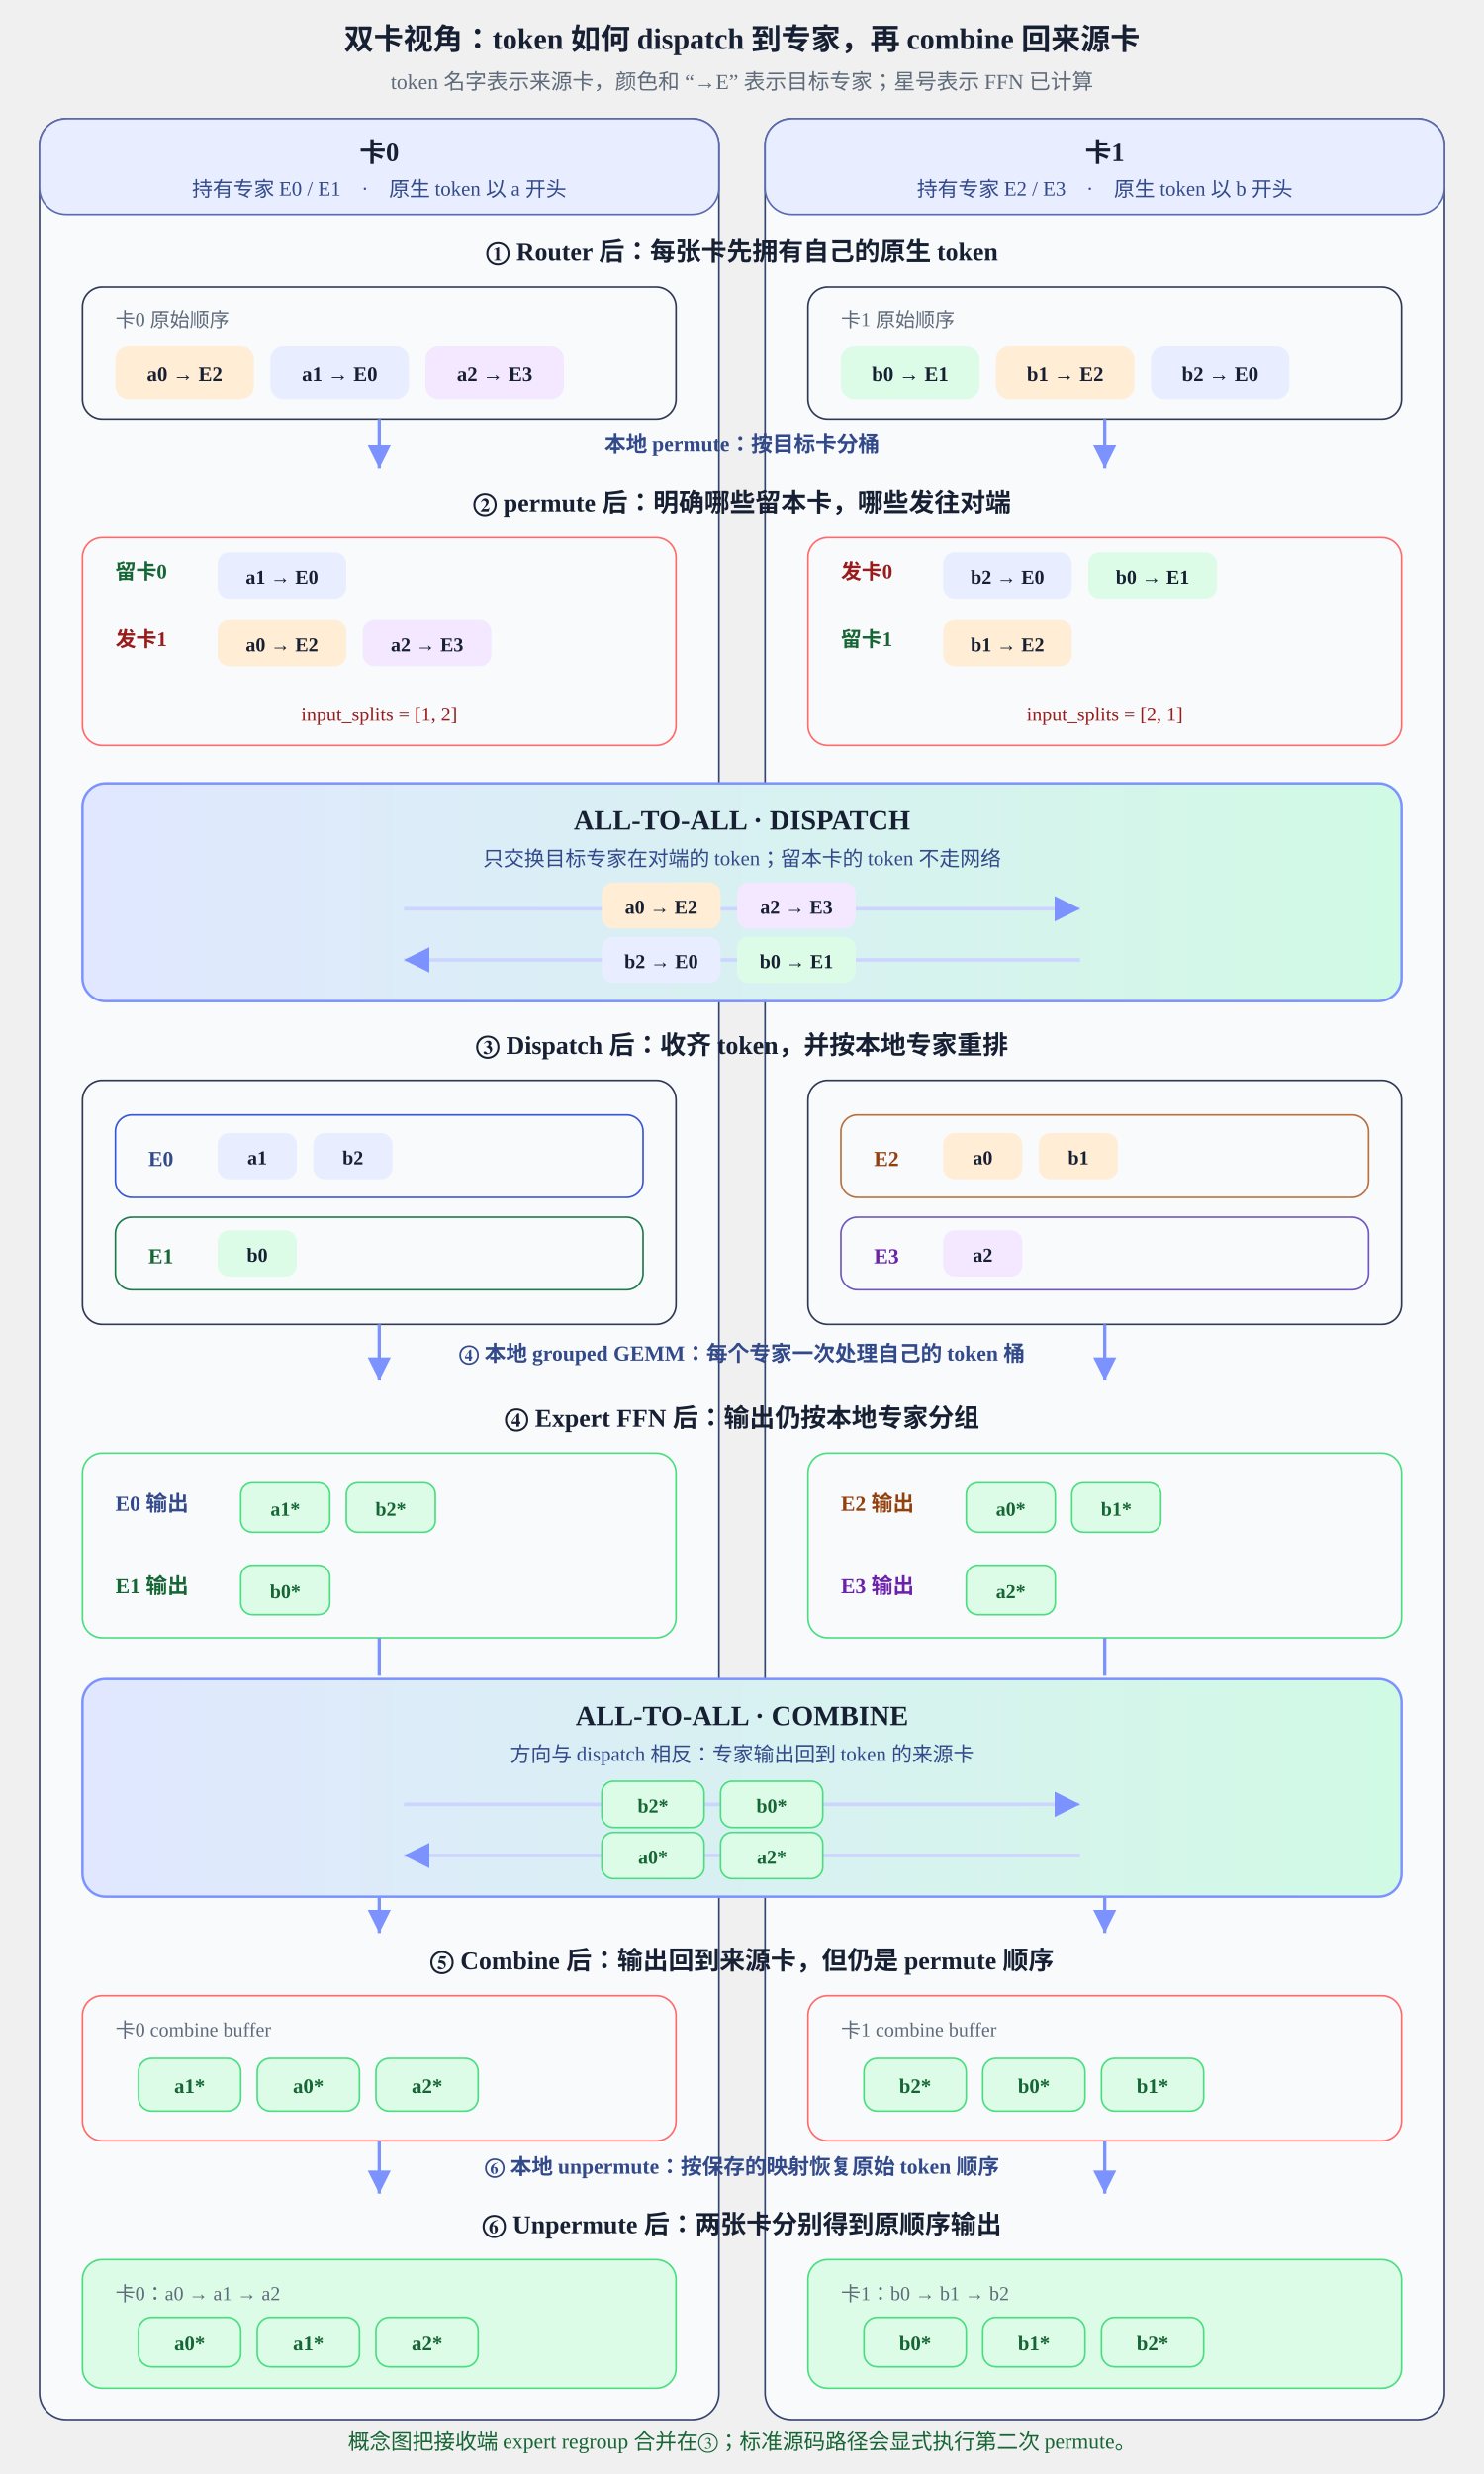
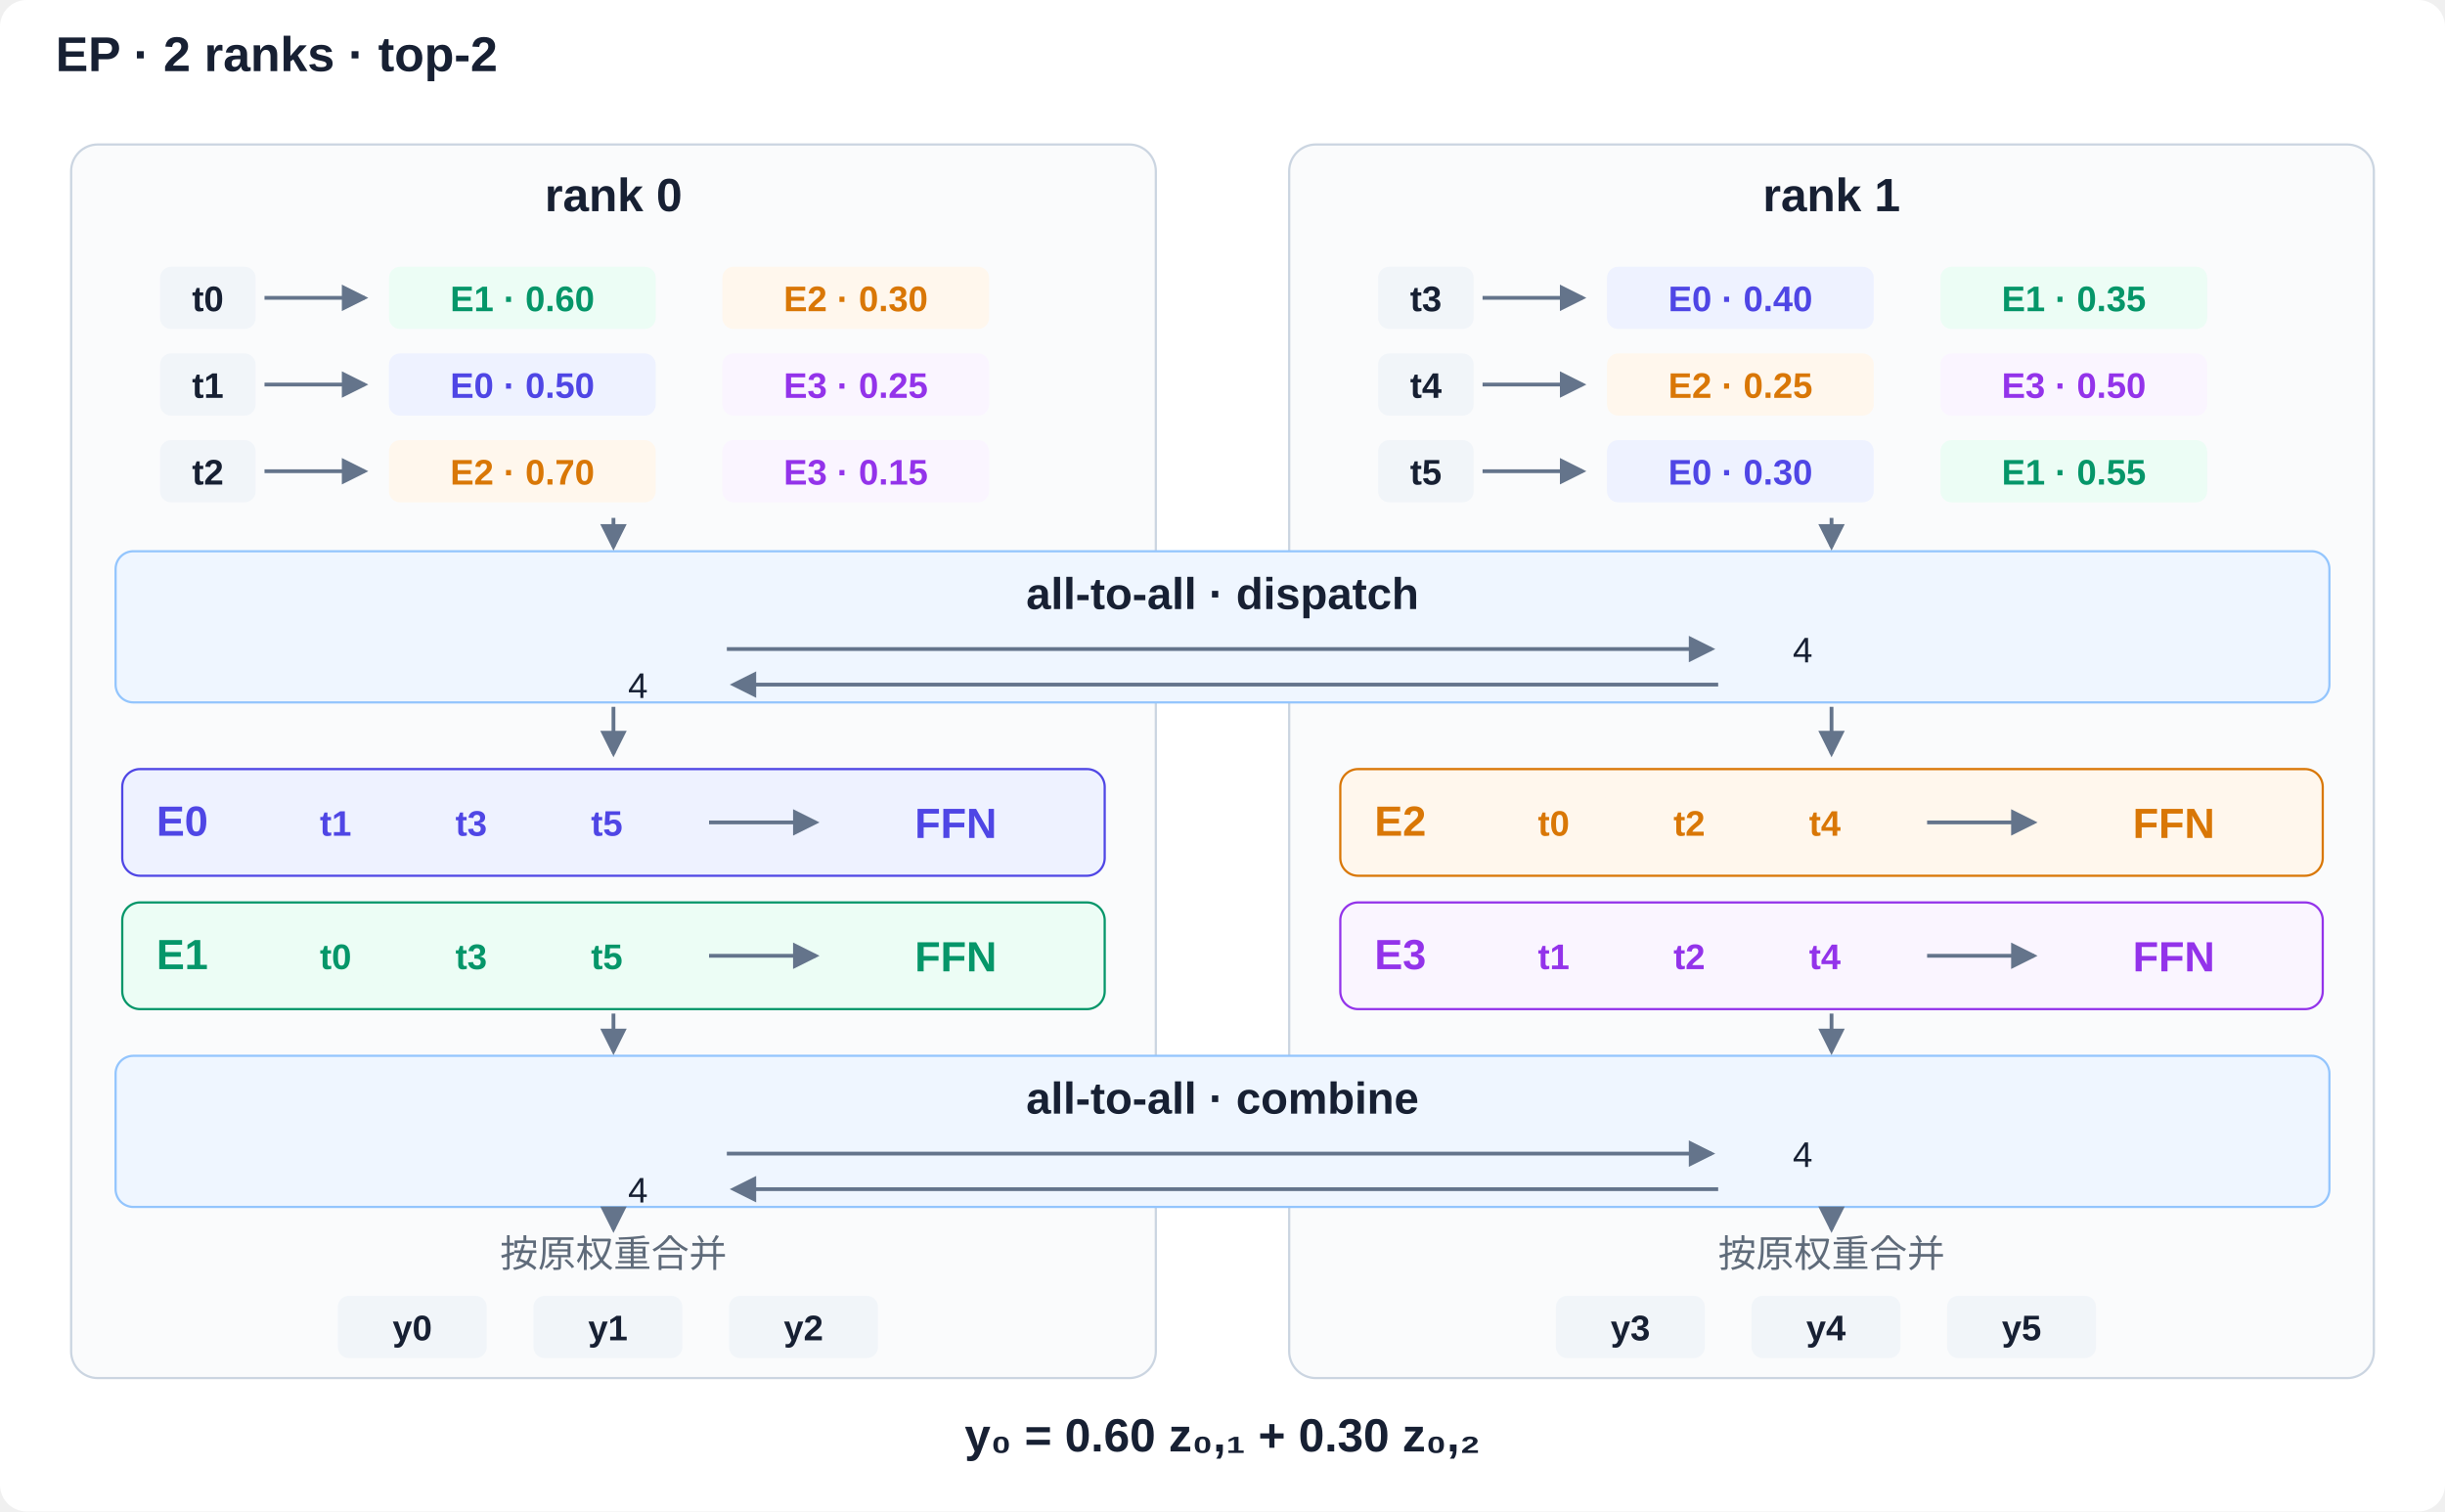
- <svg xmlns="http://www.w3.org/2000/svg" viewBox="0 0 900 1500" role="img" aria-label="双卡视角 EP 完整往返：卡0 与卡1 的 token 经 permute、all-to-all dispatch、专家 FFN、all-to-all combine 和 unpermute 后各自回到来源卡">
-   <style>
-   /* The book treats diagrams as daylight-mode figures in every site theme. */
-   [fill="#fff"],[fill="#ffffff"],[fill="#eaeefb"],[fill="#d7dbe4"],[fill="#eaf0ff"],[fill="#e6ebff"]{fill:#172033}
-   [fill="#9aa3b2"],[fill="#94a3b8"],[fill="#7c8499"]{fill:#5f6b7a}
-   [fill="#cdd5ff"],[fill="#aab6ff"],[fill="#c7cff5"],[fill="#dbe4ff"],[fill="#8b95c9"]{fill:#334a8a}
-   [fill="#bbf7d0"],[fill="#86efac"],[fill="#daffe9"],[fill="#eafff2"],[fill="#eafff2"],[fill="#d8ffe6"]{fill:#166534}
-   [fill="#fde68a"],[fill="#fbbf24"],[fill="#fcd34d"],[fill="#ffd9a8"],[fill="#ffcfaa"],[fill="#ffcf8a"]{fill:#92400e}
-   [fill="#fca5a5"],[fill="#ffb0b0"]{fill:#991b1b}
-   [fill="#c4b5fd"],[fill="#d8b4fe"]{fill:#6b21a8}
-   [fill="#ffb380"],[fill="#ffd0ad"],[fill="#ffddc2"],[fill="#ff9c63"]{fill:#9a3412}
-   rect[fill="#161922"],rect[fill="#1c2030"],rect[fill="#12151d"],rect[fill="#101320"],rect[fill="#141824"],rect[fill="#11151f"],rect[fill="#13161f"],rect[fill="#242938"],rect[fill="#20243a"],circle[fill="#161922"]{fill:#f8fafc}
-   rect[fill="#293b91"],rect[fill="#3a56d4"],rect[fill="#17213b"],rect[fill="#26336b"],rect[fill="#18203a"],rect[fill="#1b2246"],rect[fill="#202a4c"],rect[fill="#1a2340"],rect[fill="#24377e"],rect[fill="#1b3650"]{fill:#e8edff}
-   rect[fill="#12351f"],rect[fill="#1f7a4d"],rect[fill="#14251d"],rect[fill="#10251a"],rect[fill="#173d31"],rect[fill="#1e6443"],rect[fill="#20352f"]{fill:#dcfce7}
-   rect[fill="#b9703f"],rect[fill="#251e18"],rect[fill="#402d21"],rect[fill="#8a5a2e"]{fill:#ffedd5}
-   rect[fill="#6f57bd"],rect[fill="#211c28"],rect[fill="#2d2450"]{fill:#f3e8ff}
-   rect[fill="#4b5563"],rect[fill="#42595a"]{fill:#e2e8f0}
-   rect[fill="rgba(255,255,255,0.03)"],rect[fill="rgba(255,255,255,.025)"],rect[fill="rgba(255,255,255,0.02)"]{fill:rgba(15,23,42,.04)}
-   stop[stop-color="#293b91"]{stop-color:#e0e7ff}
-   stop[stop-color="#1f6f66"]{stop-color:#d1fae5}
-   [stroke="#2f3650"],[stroke="#2a2f3e"],[stroke="#333a52"]{stroke:#cbd5e1}
- </style>
+ <svg xmlns="http://www.w3.org/2000/svg" viewBox="0 0 1100 680" role="img" aria-labelledby="title desc">
  <defs>
-     <marker id="ep-arrow" markerWidth="10" markerHeight="10" refX="7" refY="3.5" orient="auto">
-       <path d="M0,0 L7,3.5 L0,7 Z" fill="#7c93ff" />
+     <marker id="arr" markerWidth="7" markerHeight="7" refX="6" refY="3.5" orient="auto">
+       <path d="M0 0L7 3.5L0 7" fill="#64748b" />
    </marker>
-     <linearGradient id="ep-comm" x1="0" x2="1">
-       <stop offset="0" stop-color="#293b91" />
-       <stop offset="1" stop-color="#1f6f66" />
-     </linearGradient>
  </defs>
-   <text x="450" y="30" fill="#eaeefb" font-size="18" font-weight="700" text-anchor="middle">双卡视角：token 如何 dispatch 到专家，再 combine 回来源卡</text>
-   <text x="450" y="54" fill="#9aa3b2" font-size="13" text-anchor="middle">token 名字表示来源卡，颜色和 “→E” 表示目标专家；星号表示 FFN 已计算</text>
-   <rect x="24" y="72" width="412" height="1395" rx="16" fill="#11151f" stroke="#35436f" />
-   <rect x="464" y="72" width="412" height="1395" rx="16" fill="#11151f" stroke="#35436f" />
-   <rect x="24" y="72" width="412" height="58" rx="16" fill="#1a2340" stroke="#5b6bb0" />
-   <rect x="464" y="72" width="412" height="58" rx="16" fill="#1a2340" stroke="#5b6bb0" />
-   <text x="230" y="98" fill="#fff" font-size="16" font-weight="700" text-anchor="middle">卡0</text>
-   <text x="230" y="119" fill="#aab6ff" font-size="12.5" text-anchor="middle">持有专家 E0 / E1　·　原生 token 以 a 开头</text>
-   <text x="670" y="98" fill="#fff" font-size="16" font-weight="700" text-anchor="middle">卡1</text>
-   <text x="670" y="119" fill="#aab6ff" font-size="12.5" text-anchor="middle">持有专家 E2 / E3　·　原生 token 以 b 开头</text>
-   <text x="450" y="158" fill="#eaeefb" font-size="15.5" font-weight="700" text-anchor="middle">① Router 后：每张卡先拥有自己的原生 token</text>
-   <rect x="50" y="174" width="360" height="80" rx="12" fill="#161922" stroke="#2f3855" />
-   <rect x="490" y="174" width="360" height="80" rx="12" fill="#161922" stroke="#2f3855" />
-   <text x="70" y="198" fill="#9aa3b2" font-size="12">卡0 原始顺序</text>
-   <text x="510" y="198" fill="#9aa3b2" font-size="12">卡1 原始顺序</text>
-   <rect x="70" y="210" width="84" height="32" rx="8" fill="#b9703f" />
-   <text x="112" y="231" fill="#fff" font-size="12.5" font-weight="700" text-anchor="middle">a0 → E2</text>
-   <rect x="164" y="210" width="84" height="32" rx="8" fill="#3a56d4" />
-   <text x="206" y="231" fill="#fff" font-size="12.5" font-weight="700" text-anchor="middle">a1 → E0</text>
-   <rect x="258" y="210" width="84" height="32" rx="8" fill="#6f57bd" />
-   <text x="300" y="231" fill="#fff" font-size="12.5" font-weight="700" text-anchor="middle">a2 → E3</text>
-   <rect x="510" y="210" width="84" height="32" rx="8" fill="#1f7a4d" />
-   <text x="552" y="231" fill="#fff" font-size="12.5" font-weight="700" text-anchor="middle">b0 → E1</text>
-   <rect x="604" y="210" width="84" height="32" rx="8" fill="#b9703f" />
-   <text x="646" y="231" fill="#fff" font-size="12.5" font-weight="700" text-anchor="middle">b1 → E2</text>
-   <rect x="698" y="210" width="84" height="32" rx="8" fill="#3a56d4" />
-   <text x="740" y="231" fill="#fff" font-size="12.5" font-weight="700" text-anchor="middle">b2 → E0</text>
-   <line x1="230" y1="254" x2="230" y2="284" stroke="#7c93ff" stroke-width="2" marker-end="url(#ep-arrow)" />
-   <line x1="670" y1="254" x2="670" y2="284" stroke="#7c93ff" stroke-width="2" marker-end="url(#ep-arrow)" />
-   <text x="450" y="274" fill="#cdd5ff" font-size="13" font-weight="600" text-anchor="middle">本地 permute：按目标卡分桶</text>
-   <text x="450" y="310" fill="#eaeefb" font-size="15.5" font-weight="700" text-anchor="middle">② permute 后：明确哪些留本卡，哪些发往对端</text>
-   <rect x="50" y="326" width="360" height="126" rx="12" fill="#161922" stroke="#ff6b6b" />
-   <rect x="490" y="326" width="360" height="126" rx="12" fill="#161922" stroke="#ff6b6b" />
-   <text x="70" y="351" fill="#86efac" font-size="12.5" font-weight="700">留卡0</text>
-   <rect x="132" y="335" width="78" height="28" rx="7" fill="#3a56d4" />
-   <text x="171" y="354" fill="#fff" font-size="12" font-weight="700" text-anchor="middle">a1 → E0</text>
-   <text x="70" y="392" fill="#ffb0b0" font-size="12.5" font-weight="700">发卡1</text>
-   <rect x="132" y="376" width="78" height="28" rx="7" fill="#b9703f" />
-   <text x="171" y="395" fill="#fff" font-size="12" font-weight="700" text-anchor="middle">a0 → E2</text>
-   <rect x="220" y="376" width="78" height="28" rx="7" fill="#6f57bd" />
-   <text x="259" y="395" fill="#fff" font-size="12" font-weight="700" text-anchor="middle">a2 → E3</text>
-   <text x="230" y="437" fill="#ffb0b0" font-size="12" text-anchor="middle">input_splits = [1, 2]</text>
-   <text x="510" y="351" fill="#ffb0b0" font-size="12.5" font-weight="700">发卡0</text>
-   <rect x="572" y="335" width="78" height="28" rx="7" fill="#3a56d4" />
-   <text x="611" y="354" fill="#fff" font-size="12" font-weight="700" text-anchor="middle">b2 → E0</text>
-   <rect x="660" y="335" width="78" height="28" rx="7" fill="#1f7a4d" />
-   <text x="699" y="354" fill="#fff" font-size="12" font-weight="700" text-anchor="middle">b0 → E1</text>
-   <text x="510" y="392" fill="#86efac" font-size="12.5" font-weight="700">留卡1</text>
-   <rect x="572" y="376" width="78" height="28" rx="7" fill="#b9703f" />
-   <text x="611" y="395" fill="#fff" font-size="12" font-weight="700" text-anchor="middle">b1 → E2</text>
-   <text x="670" y="437" fill="#ffb0b0" font-size="12" text-anchor="middle">input_splits = [2, 1]</text>
-   <rect x="50" y="475" width="800" height="132" rx="14" fill="url(#ep-comm)" stroke="#7c93ff" stroke-width="1.5" />
-   <text x="450" y="503" fill="#fff" font-size="17" font-weight="700" text-anchor="middle">ALL-TO-ALL · DISPATCH</text>
-   <text x="450" y="525" fill="#dbe4ff" font-size="12.5" text-anchor="middle">只交换目标专家在对端的 token；留本卡的 token 不走网络</text>
-   <line x1="245" y1="551" x2="655" y2="551" stroke="#cdd5ff" stroke-width="2.2" marker-end="url(#ep-arrow)" />
-   <rect x="365" y="535" width="72" height="28" rx="7" fill="#b9703f" />
-   <text x="401" y="554" fill="#fff" font-size="12" font-weight="700" text-anchor="middle">a0 → E2</text>
-   <rect x="447" y="535" width="72" height="28" rx="7" fill="#6f57bd" />
-   <text x="483" y="554" fill="#fff" font-size="12" font-weight="700" text-anchor="middle">a2 → E3</text>
-   <line x1="655" y1="582" x2="245" y2="582" stroke="#cdd5ff" stroke-width="2.2" marker-end="url(#ep-arrow)" />
-   <rect x="365" y="568" width="72" height="28" rx="7" fill="#3a56d4" />
-   <text x="401" y="587" fill="#fff" font-size="12" font-weight="700" text-anchor="middle">b2 → E0</text>
-   <rect x="447" y="568" width="72" height="28" rx="7" fill="#1f7a4d" />
-   <text x="483" y="587" fill="#fff" font-size="12" font-weight="700" text-anchor="middle">b0 → E1</text>
-   <text x="450" y="639" fill="#eaeefb" font-size="15.5" font-weight="700" text-anchor="middle">③ Dispatch 后：收齐 token，并按本地专家重排</text>
-   <rect x="50" y="655" width="360" height="148" rx="12" fill="#161922" stroke="#2f3855" />
-   <rect x="490" y="655" width="360" height="148" rx="12" fill="#161922" stroke="#2f3855" />
-   <rect x="70" y="676" width="320" height="50" rx="10" fill="#12151d" stroke="#3a56d4" />
-   <text x="90" y="707" fill="#aab6ff" font-size="13" font-weight="700">E0</text>
-   <rect x="132" y="687" width="48" height="28" rx="7" fill="#3a56d4" />
-   <text x="156" y="706" fill="#fff" font-size="12" font-weight="700" text-anchor="middle">a1</text>
-   <rect x="190" y="687" width="48" height="28" rx="7" fill="#3a56d4" />
-   <text x="214" y="706" fill="#fff" font-size="12" font-weight="700" text-anchor="middle">b2</text>
-   <rect x="70" y="738" width="320" height="44" rx="10" fill="#12151d" stroke="#1f7a4d" />
-   <text x="90" y="766" fill="#86efac" font-size="13" font-weight="700">E1</text>
-   <rect x="132" y="746" width="48" height="28" rx="7" fill="#1f7a4d" />
-   <text x="156" y="765" fill="#fff" font-size="12" font-weight="700" text-anchor="middle">b0</text>
-   <rect x="510" y="676" width="320" height="50" rx="10" fill="#12151d" stroke="#b9703f" />
-   <text x="530" y="707" fill="#ffcfaa" font-size="13" font-weight="700">E2</text>
-   <rect x="572" y="687" width="48" height="28" rx="7" fill="#b9703f" />
-   <text x="596" y="706" fill="#fff" font-size="12" font-weight="700" text-anchor="middle">a0</text>
-   <rect x="630" y="687" width="48" height="28" rx="7" fill="#b9703f" />
-   <text x="654" y="706" fill="#fff" font-size="12" font-weight="700" text-anchor="middle">b1</text>
-   <rect x="510" y="738" width="320" height="44" rx="10" fill="#12151d" stroke="#6f57bd" />
-   <text x="530" y="766" fill="#c4b5fd" font-size="13" font-weight="700">E3</text>
-   <rect x="572" y="746" width="48" height="28" rx="7" fill="#6f57bd" />
-   <text x="596" y="765" fill="#fff" font-size="12" font-weight="700" text-anchor="middle">a2</text>
-   <line x1="230" y1="803" x2="230" y2="837" stroke="#7c93ff" stroke-width="2" marker-end="url(#ep-arrow)" />
-   <line x1="670" y1="803" x2="670" y2="837" stroke="#7c93ff" stroke-width="2" marker-end="url(#ep-arrow)" />
-   <text x="450" y="825" fill="#cdd5ff" font-size="13" font-weight="600" text-anchor="middle">④ 本地 grouped GEMM：每个专家一次处理自己的 token 桶</text>
-   <text x="450" y="865" fill="#eaeefb" font-size="15.5" font-weight="700" text-anchor="middle">④ Expert FFN 后：输出仍按本地专家分组</text>
-   <rect x="50" y="881" width="360" height="112" rx="12" fill="#161922" stroke="#4ade80" />
-   <rect x="490" y="881" width="360" height="112" rx="12" fill="#161922" stroke="#4ade80" />
-   <text x="70" y="916" fill="#aab6ff" font-size="13" font-weight="700">E0 输出</text>
-   <rect x="146" y="899" width="54" height="30" rx="7" fill="#12351f" stroke="#4ade80" />
-   <text x="173" y="919" fill="#86efac" font-size="12" font-weight="700" text-anchor="middle">a1*</text>
-   <rect x="210" y="899" width="54" height="30" rx="7" fill="#12351f" stroke="#4ade80" />
-   <text x="237" y="919" fill="#86efac" font-size="12" font-weight="700" text-anchor="middle">b2*</text>
-   <text x="70" y="966" fill="#86efac" font-size="13" font-weight="700">E1 输出</text>
-   <rect x="146" y="949" width="54" height="30" rx="7" fill="#12351f" stroke="#4ade80" />
-   <text x="173" y="969" fill="#86efac" font-size="12" font-weight="700" text-anchor="middle">b0*</text>
-   <text x="510" y="916" fill="#ffcfaa" font-size="13" font-weight="700">E2 输出</text>
-   <rect x="586" y="899" width="54" height="30" rx="7" fill="#12351f" stroke="#4ade80" />
-   <text x="613" y="919" fill="#86efac" font-size="12" font-weight="700" text-anchor="middle">a0*</text>
-   <rect x="650" y="899" width="54" height="30" rx="7" fill="#12351f" stroke="#4ade80" />
-   <text x="677" y="919" fill="#86efac" font-size="12" font-weight="700" text-anchor="middle">b1*</text>
-   <text x="510" y="966" fill="#c4b5fd" font-size="13" font-weight="700">E3 输出</text>
-   <rect x="586" y="949" width="54" height="30" rx="7" fill="#12351f" stroke="#4ade80" />
-   <text x="613" y="969" fill="#86efac" font-size="12" font-weight="700" text-anchor="middle">a2*</text>
-   <line x1="230" y1="993" x2="230" y2="1016" stroke="#7c93ff" stroke-width="2" />
-   <line x1="670" y1="993" x2="670" y2="1016" stroke="#7c93ff" stroke-width="2" />
-   <rect x="50" y="1018" width="800" height="132" rx="14" fill="url(#ep-comm)" stroke="#7c93ff" stroke-width="1.5" />
-   <text x="450" y="1046" fill="#fff" font-size="17" font-weight="700" text-anchor="middle">ALL-TO-ALL · COMBINE</text>
-   <text x="450" y="1068" fill="#dbe4ff" font-size="12.5" text-anchor="middle">方向与 dispatch 相反：专家输出回到 token 的来源卡</text>
-   <line x1="245" y1="1094" x2="655" y2="1094" stroke="#cdd5ff" stroke-width="2.2" marker-end="url(#ep-arrow)" />
-   <rect x="365" y="1080" width="62" height="28" rx="7" fill="#12351f" stroke="#4ade80" />
-   <text x="396" y="1099" fill="#86efac" font-size="12" font-weight="700" text-anchor="middle">b2*</text>
-   <rect x="437" y="1080" width="62" height="28" rx="7" fill="#12351f" stroke="#4ade80" />
-   <text x="468" y="1099" fill="#86efac" font-size="12" font-weight="700" text-anchor="middle">b0*</text>
-   <line x1="655" y1="1125" x2="245" y2="1125" stroke="#cdd5ff" stroke-width="2.2" marker-end="url(#ep-arrow)" />
-   <rect x="365" y="1111" width="62" height="28" rx="7" fill="#12351f" stroke="#4ade80" />
-   <text x="396" y="1130" fill="#86efac" font-size="12" font-weight="700" text-anchor="middle">a0*</text>
-   <rect x="437" y="1111" width="62" height="28" rx="7" fill="#12351f" stroke="#4ade80" />
-   <text x="468" y="1130" fill="#86efac" font-size="12" font-weight="700" text-anchor="middle">a2*</text>
-   <line x1="230" y1="1150" x2="230" y2="1172" stroke="#7c93ff" stroke-width="2" marker-end="url(#ep-arrow)" />
-   <line x1="670" y1="1150" x2="670" y2="1172" stroke="#7c93ff" stroke-width="2" marker-end="url(#ep-arrow)" />
-   <text x="450" y="1194" fill="#eaeefb" font-size="15.5" font-weight="700" text-anchor="middle">⑤ Combine 后：输出回到来源卡，但仍是 permute 顺序</text>
-   <rect x="50" y="1210" width="360" height="88" rx="12" fill="#161922" stroke="#ff6b6b" />
-   <rect x="490" y="1210" width="360" height="88" rx="12" fill="#161922" stroke="#ff6b6b" />
-   <text x="70" y="1235" fill="#9aa3b2" font-size="12">卡0 combine buffer</text>
-   <text x="510" y="1235" fill="#9aa3b2" font-size="12">卡1 combine buffer</text>
-   <rect x="84" y="1248" width="62" height="32" rx="8" fill="#12351f" stroke="#4ade80" />
-   <text x="115" y="1269" fill="#86efac" font-size="12.5" font-weight="700" text-anchor="middle">a1*</text>
-   <rect x="156" y="1248" width="62" height="32" rx="8" fill="#12351f" stroke="#4ade80" />
-   <text x="187" y="1269" fill="#86efac" font-size="12.5" font-weight="700" text-anchor="middle">a0*</text>
-   <rect x="228" y="1248" width="62" height="32" rx="8" fill="#12351f" stroke="#4ade80" />
-   <text x="259" y="1269" fill="#86efac" font-size="12.5" font-weight="700" text-anchor="middle">a2*</text>
-   <rect x="524" y="1248" width="62" height="32" rx="8" fill="#12351f" stroke="#4ade80" />
-   <text x="555" y="1269" fill="#86efac" font-size="12.5" font-weight="700" text-anchor="middle">b2*</text>
-   <rect x="596" y="1248" width="62" height="32" rx="8" fill="#12351f" stroke="#4ade80" />
-   <text x="627" y="1269" fill="#86efac" font-size="12.5" font-weight="700" text-anchor="middle">b0*</text>
-   <rect x="668" y="1248" width="62" height="32" rx="8" fill="#12351f" stroke="#4ade80" />
-   <text x="699" y="1269" fill="#86efac" font-size="12.5" font-weight="700" text-anchor="middle">b1*</text>
-   <line x1="230" y1="1298" x2="230" y2="1330" stroke="#7c93ff" stroke-width="2" marker-end="url(#ep-arrow)" />
-   <line x1="670" y1="1298" x2="670" y2="1330" stroke="#7c93ff" stroke-width="2" marker-end="url(#ep-arrow)" />
-   <text x="450" y="1318" fill="#cdd5ff" font-size="13" font-weight="600" text-anchor="middle">⑥ 本地 unpermute：按保存的映射恢复原始 token 顺序</text>
-   <text x="450" y="1354" fill="#eaeefb" font-size="15.5" font-weight="700" text-anchor="middle">⑥ Unpermute 后：两张卡分别得到原顺序输出</text>
-   <rect x="50" y="1370" width="360" height="78" rx="12" fill="#10251a" stroke="#4ade80" />
-   <rect x="490" y="1370" width="360" height="78" rx="12" fill="#10251a" stroke="#4ade80" />
-   <text x="70" y="1395" fill="#9aa3b2" font-size="12">卡0：a0 → a1 → a2</text>
-   <text x="510" y="1395" fill="#9aa3b2" font-size="12">卡1：b0 → b1 → b2</text>
-   <rect x="84" y="1405" width="62" height="30" rx="8" fill="#12351f" stroke="#4ade80" />
-   <text x="115" y="1425" fill="#86efac" font-size="12.5" font-weight="700" text-anchor="middle">a0*</text>
-   <rect x="156" y="1405" width="62" height="30" rx="8" fill="#12351f" stroke="#4ade80" />
-   <text x="187" y="1425" fill="#86efac" font-size="12.5" font-weight="700" text-anchor="middle">a1*</text>
-   <rect x="228" y="1405" width="62" height="30" rx="8" fill="#12351f" stroke="#4ade80" />
-   <text x="259" y="1425" fill="#86efac" font-size="12.5" font-weight="700" text-anchor="middle">a2*</text>
-   <rect x="524" y="1405" width="62" height="30" rx="8" fill="#12351f" stroke="#4ade80" />
-   <text x="555" y="1425" fill="#86efac" font-size="12.5" font-weight="700" text-anchor="middle">b0*</text>
-   <rect x="596" y="1405" width="62" height="30" rx="8" fill="#12351f" stroke="#4ade80" />
-   <text x="627" y="1425" fill="#86efac" font-size="12.5" font-weight="700" text-anchor="middle">b1*</text>
-   <rect x="668" y="1405" width="62" height="30" rx="8" fill="#12351f" stroke="#4ade80" />
-   <text x="699" y="1425" fill="#86efac" font-size="12.5" font-weight="700" text-anchor="middle">b2*</text>
-   <text x="450" y="1485" fill="#86efac" font-size="13" text-anchor="middle">概念图把接收端 expert regroup 合并在③；标准源码路径会显式执行第二次 permute。</text>
+   <rect width="1100" height="680" rx="12" fill="white" />
+   <g font-family="Arial, PingFang SC, Microsoft YaHei, sans-serif">
+     <text x="25" y="32" text-anchor="start" font-size="22" fill="#172033" font-weight="700">EP · 2 ranks · top-2</text>
+     <rect x="32" y="65" width="488" height="555" rx="12" fill="#fafbfc" stroke="#cbd5e1" />
+     <text x="276" y="95" text-anchor="middle" font-size="21" fill="#172033" font-weight="700">rank 0</text>
+     <rect x="72" y="120" width="43" height="28" rx="5" fill="#f1f5f9" stroke="none" />
+     <text x="93.5" y="140" text-anchor="middle" font-size="16" fill="#172033" font-weight="700">t0</text>
+     <rect x="175" y="120" width="120" height="28" rx="5" fill="#ecfdf5" stroke="none" />
+     <text x="235.0" y="140" text-anchor="middle" font-size="16" fill="#059669" font-weight="700">E1 · 0.60</text>
+     <rect x="325" y="120" width="120" height="28" rx="5" fill="#fff7ed" stroke="none" />
+     <text x="385.0" y="140" text-anchor="middle" font-size="16" fill="#d97706" font-weight="700">E2 · 0.30</text>
+     <path d="M119 134H164" fill="none" stroke="#64748b" stroke-width="1.7" marker-end="url(#arr)" />
+     <rect x="72" y="159" width="43" height="28" rx="5" fill="#f1f5f9" stroke="none" />
+     <text x="93.5" y="179" text-anchor="middle" font-size="16" fill="#172033" font-weight="700">t1</text>
+     <rect x="175" y="159" width="120" height="28" rx="5" fill="#eef2ff" stroke="none" />
+     <text x="235.0" y="179" text-anchor="middle" font-size="16" fill="#4f46e5" font-weight="700">E0 · 0.50</text>
+     <rect x="325" y="159" width="120" height="28" rx="5" fill="#faf5ff" stroke="none" />
+     <text x="385.0" y="179" text-anchor="middle" font-size="16" fill="#9333ea" font-weight="700">E3 · 0.25</text>
+     <path d="M119 173H164" fill="none" stroke="#64748b" stroke-width="1.7" marker-end="url(#arr)" />
+     <rect x="72" y="198" width="43" height="28" rx="5" fill="#f1f5f9" stroke="none" />
+     <text x="93.5" y="218" text-anchor="middle" font-size="16" fill="#172033" font-weight="700">t2</text>
+     <rect x="175" y="198" width="120" height="28" rx="5" fill="#fff7ed" stroke="none" />
+     <text x="235.0" y="218" text-anchor="middle" font-size="16" fill="#d97706" font-weight="700">E2 · 0.70</text>
+     <rect x="325" y="198" width="120" height="28" rx="5" fill="#faf5ff" stroke="none" />
+     <text x="385.0" y="218" text-anchor="middle" font-size="16" fill="#9333ea" font-weight="700">E3 · 0.15</text>
+     <path d="M119 212H164" fill="none" stroke="#64748b" stroke-width="1.7" marker-end="url(#arr)" />
+     <rect x="55" y="346" width="442" height="48" rx="8" fill="#eef2ff" stroke="#4f46e5" />
+     <text x="82" y="376" text-anchor="middle" font-size="19" fill="#4f46e5" font-weight="700">E0</text>
+     <rect x="127" y="356" width="48" height="28" rx="5" fill="#eef2ff" stroke="none" />
+     <text x="151.0" y="376" text-anchor="middle" font-size="16" fill="#4f46e5" font-weight="700">t1</text>
+     <rect x="188" y="356" width="48" height="28" rx="5" fill="#eef2ff" stroke="none" />
+     <text x="212.0" y="376" text-anchor="middle" font-size="16" fill="#4f46e5" font-weight="700">t3</text>
+     <rect x="249" y="356" width="48" height="28" rx="5" fill="#eef2ff" stroke="none" />
+     <text x="273.0" y="376" text-anchor="middle" font-size="16" fill="#4f46e5" font-weight="700">t5</text>
+     <path d="M319 370H367" fill="none" stroke="#64748b" stroke-width="1.7" marker-end="url(#arr)" />
+     <text x="430" y="377" text-anchor="middle" font-size="19" fill="#4f46e5" font-weight="700">FFN</text>
+     <rect x="55" y="406" width="442" height="48" rx="8" fill="#ecfdf5" stroke="#059669" />
+     <text x="82" y="436" text-anchor="middle" font-size="19" fill="#059669" font-weight="700">E1</text>
+     <rect x="127" y="416" width="48" height="28" rx="5" fill="#ecfdf5" stroke="none" />
+     <text x="151.0" y="436" text-anchor="middle" font-size="16" fill="#059669" font-weight="700">t0</text>
+     <rect x="188" y="416" width="48" height="28" rx="5" fill="#ecfdf5" stroke="none" />
+     <text x="212.0" y="436" text-anchor="middle" font-size="16" fill="#059669" font-weight="700">t3</text>
+     <rect x="249" y="416" width="48" height="28" rx="5" fill="#ecfdf5" stroke="none" />
+     <text x="273.0" y="436" text-anchor="middle" font-size="16" fill="#059669" font-weight="700">t5</text>
+     <path d="M319 430H367" fill="none" stroke="#64748b" stroke-width="1.7" marker-end="url(#arr)" />
+     <text x="430" y="437" text-anchor="middle" font-size="19" fill="#059669" font-weight="700">FFN</text>
+     <text x="276" y="570" text-anchor="middle" font-size="17" fill="#5f6b7a" font-weight="400">按原权重合并</text>
+     <rect x="152" y="583" width="67" height="28" rx="5" fill="#f1f5f9" stroke="none" />
+     <text x="185.5" y="603" text-anchor="middle" font-size="16" fill="#172033" font-weight="700">y0</text>
+     <rect x="240" y="583" width="67" height="28" rx="5" fill="#f1f5f9" stroke="none" />
+     <text x="273.5" y="603" text-anchor="middle" font-size="16" fill="#172033" font-weight="700">y1</text>
+     <rect x="328" y="583" width="67" height="28" rx="5" fill="#f1f5f9" stroke="none" />
+     <text x="361.5" y="603" text-anchor="middle" font-size="16" fill="#172033" font-weight="700">y2</text>
+     <rect x="580" y="65" width="488" height="555" rx="12" fill="#fafbfc" stroke="#cbd5e1" />
+     <text x="824" y="95" text-anchor="middle" font-size="21" fill="#172033" font-weight="700">rank 1</text>
+     <rect x="620" y="120" width="43" height="28" rx="5" fill="#f1f5f9" stroke="none" />
+     <text x="641.5" y="140" text-anchor="middle" font-size="16" fill="#172033" font-weight="700">t3</text>
+     <rect x="723" y="120" width="120" height="28" rx="5" fill="#eef2ff" stroke="none" />
+     <text x="783.0" y="140" text-anchor="middle" font-size="16" fill="#4f46e5" font-weight="700">E0 · 0.40</text>
+     <rect x="873" y="120" width="120" height="28" rx="5" fill="#ecfdf5" stroke="none" />
+     <text x="933.0" y="140" text-anchor="middle" font-size="16" fill="#059669" font-weight="700">E1 · 0.35</text>
+     <path d="M667 134H712" fill="none" stroke="#64748b" stroke-width="1.7" marker-end="url(#arr)" />
+     <rect x="620" y="159" width="43" height="28" rx="5" fill="#f1f5f9" stroke="none" />
+     <text x="641.5" y="179" text-anchor="middle" font-size="16" fill="#172033" font-weight="700">t4</text>
+     <rect x="723" y="159" width="120" height="28" rx="5" fill="#fff7ed" stroke="none" />
+     <text x="783.0" y="179" text-anchor="middle" font-size="16" fill="#d97706" font-weight="700">E2 · 0.25</text>
+     <rect x="873" y="159" width="120" height="28" rx="5" fill="#faf5ff" stroke="none" />
+     <text x="933.0" y="179" text-anchor="middle" font-size="16" fill="#9333ea" font-weight="700">E3 · 0.50</text>
+     <path d="M667 173H712" fill="none" stroke="#64748b" stroke-width="1.7" marker-end="url(#arr)" />
+     <rect x="620" y="198" width="43" height="28" rx="5" fill="#f1f5f9" stroke="none" />
+     <text x="641.5" y="218" text-anchor="middle" font-size="16" fill="#172033" font-weight="700">t5</text>
+     <rect x="723" y="198" width="120" height="28" rx="5" fill="#eef2ff" stroke="none" />
+     <text x="783.0" y="218" text-anchor="middle" font-size="16" fill="#4f46e5" font-weight="700">E0 · 0.30</text>
+     <rect x="873" y="198" width="120" height="28" rx="5" fill="#ecfdf5" stroke="none" />
+     <text x="933.0" y="218" text-anchor="middle" font-size="16" fill="#059669" font-weight="700">E1 · 0.55</text>
+     <path d="M667 212H712" fill="none" stroke="#64748b" stroke-width="1.7" marker-end="url(#arr)" />
+     <rect x="603" y="346" width="442" height="48" rx="8" fill="#fff7ed" stroke="#d97706" />
+     <text x="630" y="376" text-anchor="middle" font-size="19" fill="#d97706" font-weight="700">E2</text>
+     <rect x="675" y="356" width="48" height="28" rx="5" fill="#fff7ed" stroke="none" />
+     <text x="699.0" y="376" text-anchor="middle" font-size="16" fill="#d97706" font-weight="700">t0</text>
+     <rect x="736" y="356" width="48" height="28" rx="5" fill="#fff7ed" stroke="none" />
+     <text x="760.0" y="376" text-anchor="middle" font-size="16" fill="#d97706" font-weight="700">t2</text>
+     <rect x="797" y="356" width="48" height="28" rx="5" fill="#fff7ed" stroke="none" />
+     <text x="821.0" y="376" text-anchor="middle" font-size="16" fill="#d97706" font-weight="700">t4</text>
+     <path d="M867 370H915" fill="none" stroke="#64748b" stroke-width="1.7" marker-end="url(#arr)" />
+     <text x="978" y="377" text-anchor="middle" font-size="19" fill="#d97706" font-weight="700">FFN</text>
+     <rect x="603" y="406" width="442" height="48" rx="8" fill="#faf5ff" stroke="#9333ea" />
+     <text x="630" y="436" text-anchor="middle" font-size="19" fill="#9333ea" font-weight="700">E3</text>
+     <rect x="675" y="416" width="48" height="28" rx="5" fill="#faf5ff" stroke="none" />
+     <text x="699.0" y="436" text-anchor="middle" font-size="16" fill="#9333ea" font-weight="700">t1</text>
+     <rect x="736" y="416" width="48" height="28" rx="5" fill="#faf5ff" stroke="none" />
+     <text x="760.0" y="436" text-anchor="middle" font-size="16" fill="#9333ea" font-weight="700">t2</text>
+     <rect x="797" y="416" width="48" height="28" rx="5" fill="#faf5ff" stroke="none" />
+     <text x="821.0" y="436" text-anchor="middle" font-size="16" fill="#9333ea" font-weight="700">t4</text>
+     <path d="M867 430H915" fill="none" stroke="#64748b" stroke-width="1.7" marker-end="url(#arr)" />
+     <text x="978" y="437" text-anchor="middle" font-size="19" fill="#9333ea" font-weight="700">FFN</text>
+     <text x="824" y="570" text-anchor="middle" font-size="17" fill="#5f6b7a" font-weight="400">按原权重合并</text>
+     <rect x="700" y="583" width="67" height="28" rx="5" fill="#f1f5f9" stroke="none" />
+     <text x="733.5" y="603" text-anchor="middle" font-size="16" fill="#172033" font-weight="700">y3</text>
+     <rect x="788" y="583" width="67" height="28" rx="5" fill="#f1f5f9" stroke="none" />
+     <text x="821.5" y="603" text-anchor="middle" font-size="16" fill="#172033" font-weight="700">y4</text>
+     <rect x="876" y="583" width="67" height="28" rx="5" fill="#f1f5f9" stroke="none" />
+     <text x="909.5" y="603" text-anchor="middle" font-size="16" fill="#172033" font-weight="700">y5</text>
+     <rect x="52" y="248" width="996" height="68" rx="8" fill="#eff6ff" stroke="#93c5fd" />
+     <text x="550" y="274" text-anchor="middle" font-size="20" fill="#172033" font-weight="700">all-to-all · dispatch</text>
+     <path d="M327 292H770" fill="none" stroke="#64748b" stroke-width="1.7" marker-end="url(#arr)" />
+     <text x="811" y="298" text-anchor="middle" font-size="16" fill="#172033" font-weight="400">4</text>
+     <path d="M773 308H330" fill="none" stroke="#64748b" stroke-width="1.7" marker-end="url(#arr)" />
+     <text x="287" y="314" text-anchor="middle" font-size="16" fill="#172033" font-weight="400">4</text>
+     <path d="M276 233V246" fill="none" stroke="#64748b" stroke-width="1.7" marker-end="url(#arr)" />
+     <path d="M276 318V339" fill="none" stroke="#64748b" stroke-width="1.7" marker-end="url(#arr)" />
+     <path d="M824 233V246" fill="none" stroke="#64748b" stroke-width="1.7" marker-end="url(#arr)" />
+     <path d="M824 318V339" fill="none" stroke="#64748b" stroke-width="1.7" marker-end="url(#arr)" />
+     <rect x="52" y="475" width="996" height="68" rx="8" fill="#eff6ff" stroke="#93c5fd" />
+     <text x="550" y="501" text-anchor="middle" font-size="20" fill="#172033" font-weight="700">all-to-all · combine</text>
+     <path d="M327 519H770" fill="none" stroke="#64748b" stroke-width="1.7" marker-end="url(#arr)" />
+     <text x="811" y="525" text-anchor="middle" font-size="16" fill="#172033" font-weight="400">4</text>
+     <path d="M773 535H330" fill="none" stroke="#64748b" stroke-width="1.7" marker-end="url(#arr)" />
+     <text x="287" y="541" text-anchor="middle" font-size="16" fill="#172033" font-weight="400">4</text>
+     <path d="M276 456V473" fill="none" stroke="#64748b" stroke-width="1.7" marker-end="url(#arr)" />
+     <path d="M276 545V553" fill="none" stroke="#64748b" stroke-width="1.7" marker-end="url(#arr)" />
+     <path d="M824 456V473" fill="none" stroke="#64748b" stroke-width="1.7" marker-end="url(#arr)" />
+     <path d="M824 545V553" fill="none" stroke="#64748b" stroke-width="1.7" marker-end="url(#arr)" />
+     <text x="550" y="653" text-anchor="middle" font-size="21" fill="#172033" font-weight="700">y₀ = 0.60 z₀,₁ + 0.30 z₀,₂</text>
+   </g>
</svg>
